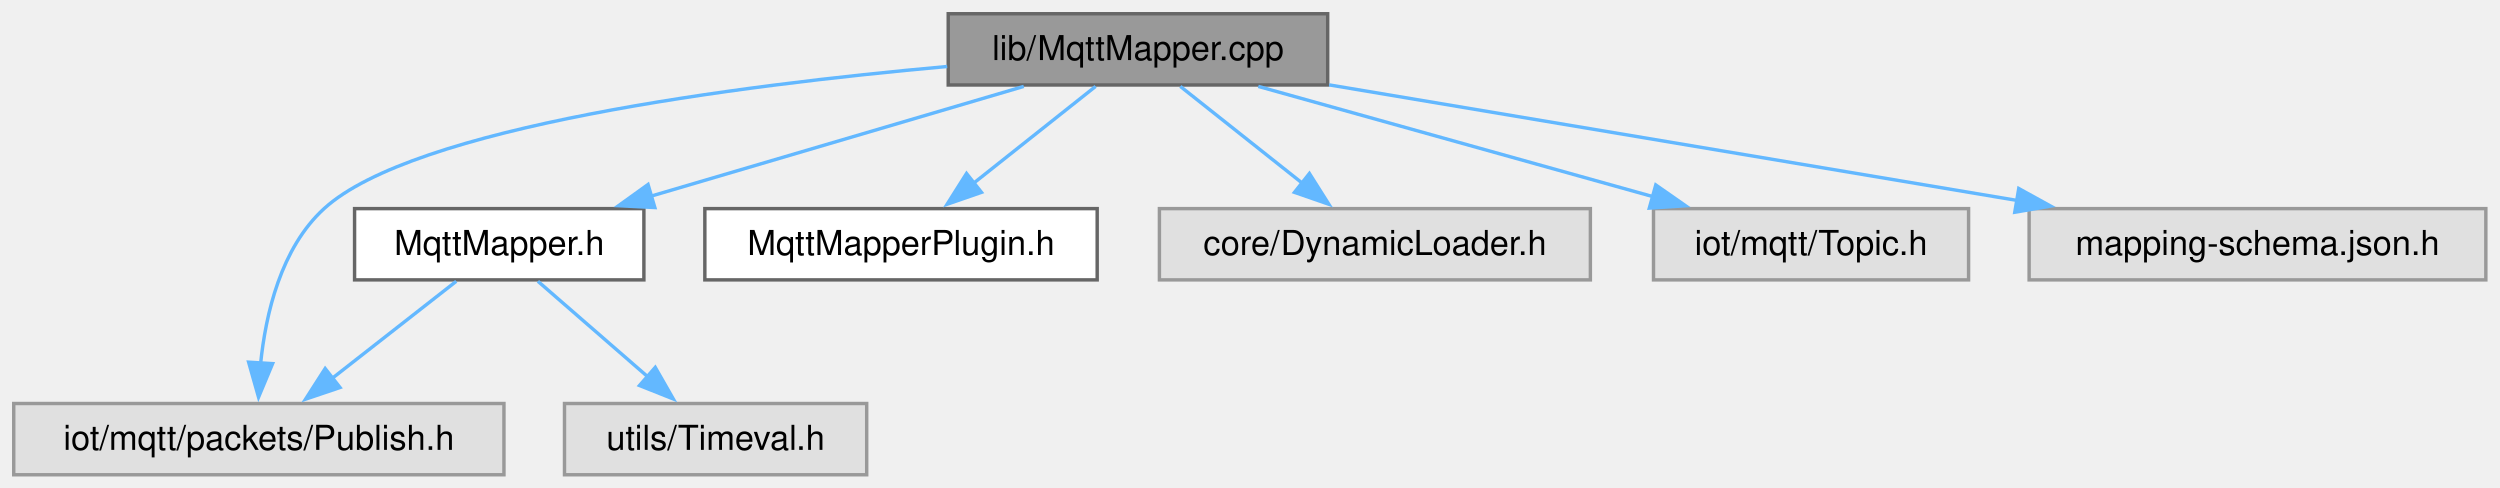
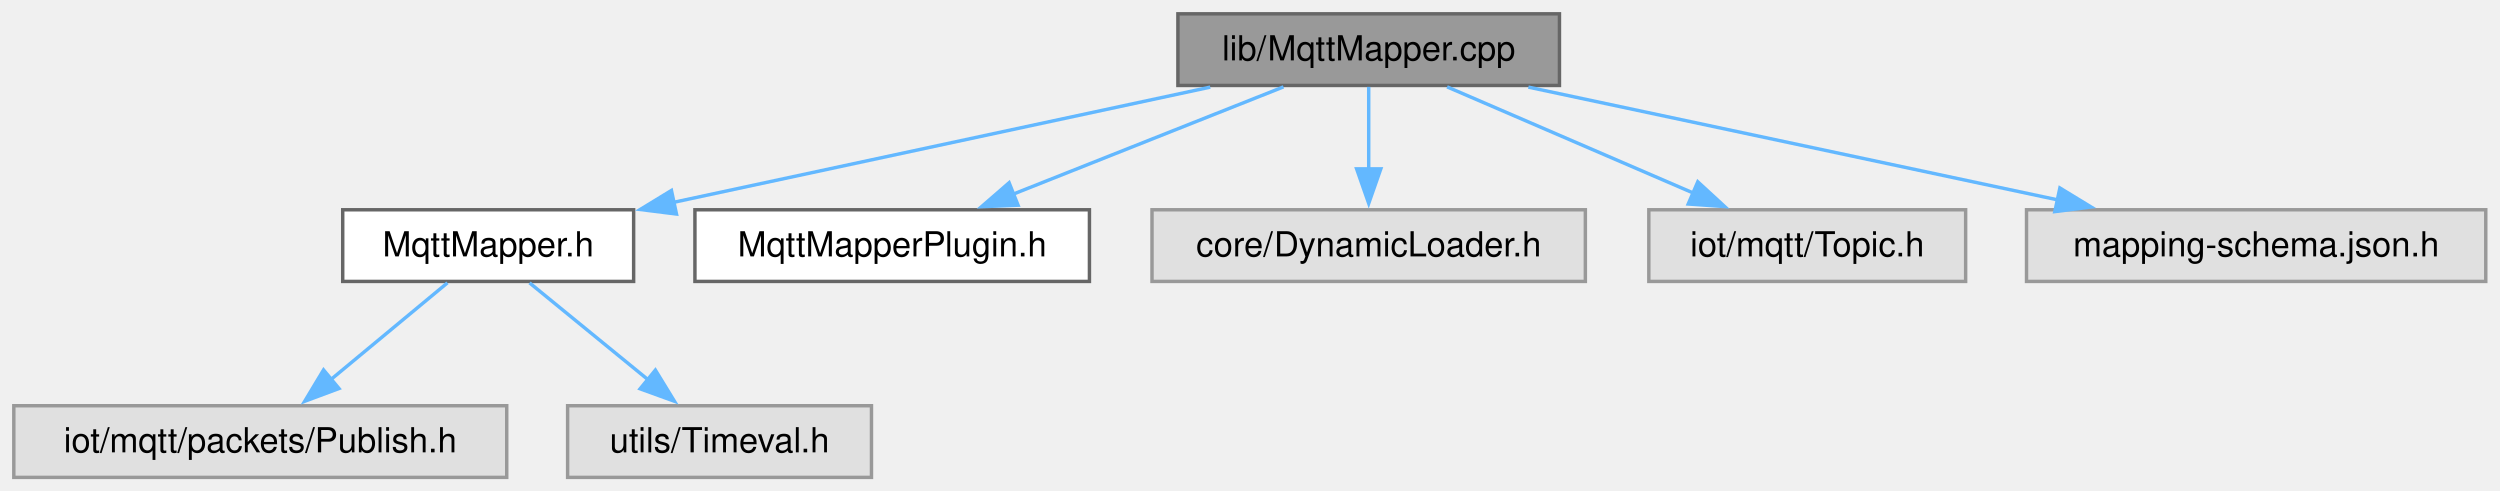
- <svg xmlns="http://www.w3.org/2000/svg" xmlns:xlink="http://www.w3.org/1999/xlink" width="728pt" height="142pt" viewBox="0.00 0.00 728.00 142.00">
+ <svg xmlns="http://www.w3.org/2000/svg" xmlns:xlink="http://www.w3.org/1999/xlink" width="724pt" height="142pt" viewBox="0.00 0.00 724.00 142.00">
  <g id="graph0" class="graph" transform="scale(1 1) rotate(0) translate(4 138.25)">
    <g id="Node000001" class="node">
      <g id="a_Node000001">
        <a xlink:title=" ">
-           <polygon fill="#999999" stroke="#666666" points="382.62,-134.25 272.12,-134.25 272.12,-113.5 382.62,-113.5 382.62,-134.25" />
-           <text xml:space="preserve" text-anchor="middle" x="327.38" y="-120.75" font-family="Helvetica,sans-Serif" font-size="10.00">lib/MqttMapper.cpp</text>
+           <polygon fill="#999999" stroke="#666666" points="447.62,-134.25 337.12,-134.25 337.12,-113.5 447.62,-113.5 447.62,-134.25" />
+           <text xml:space="preserve" text-anchor="middle" x="392.38" y="-120.75" font-family="Helvetica,sans-Serif" font-size="10.00">lib/MqttMapper.cpp</text>
        </a>
      </g>
    </g>
    <g id="Node000002" class="node">
      <g id="a_Node000002">
        <a xlink:href="MqttMapper_8h.html" target="_top" xlink:title=" ">
-           <polygon fill="white" stroke="#666666" points="183.5,-77.5 99.25,-77.5 99.25,-56.75 183.5,-56.75 183.5,-77.5" />
-           <text xml:space="preserve" text-anchor="middle" x="141.38" y="-64" font-family="Helvetica,sans-Serif" font-size="10.00">MqttMapper.h</text>
+           <polygon fill="white" stroke="#666666" points="179.5,-77.5 95.25,-77.5 95.25,-56.75 179.5,-56.75 179.5,-77.5" />
+           <text xml:space="preserve" text-anchor="middle" x="137.38" y="-64" font-family="Helvetica,sans-Serif" font-size="10.00">MqttMapper.h</text>
        </a>
      </g>
    </g>
    <g id="edge1_Node000001_Node000002" class="edge">
      <g id="a_edge1_Node000001_Node000002">
        <a xlink:title=" ">
-           <path fill="none" stroke="#63b8ff" d="M294.12,-113.09C263.8,-104.16 218.78,-90.91 185.46,-81.1" />
-           <polygon fill="#63b8ff" stroke="#63b8ff" points="186.69,-77.81 176.11,-78.35 184.71,-84.53 186.69,-77.81" />
+           <path fill="none" stroke="#63b8ff" d="M346.49,-113.02C302.78,-103.64 236.98,-89.51 190.9,-79.62" />
+           <polygon fill="#63b8ff" stroke="#63b8ff" points="191.91,-76.26 181.4,-77.58 190.45,-83.1 191.91,-76.26" />
+         </a>
+       </g>
+     </g>
+     <g id="Node000005" class="node">
+       <g id="a_Node000005">
+         <a xlink:href="MqttMapperPlugin_8h.html" target="_top" xlink:title=" ">
+           <polygon fill="white" stroke="#666666" points="311.5,-77.5 197.25,-77.5 197.25,-56.75 311.5,-56.75 311.5,-77.5" />
+           <text xml:space="preserve" text-anchor="middle" x="254.38" y="-64" font-family="Helvetica,sans-Serif" font-size="10.00">MqttMapperPlugin.h</text>
+         </a>
+       </g>
+     </g>
+     <g id="edge4_Node000001_Node000005" class="edge">
+       <g id="a_edge4_Node000001_Node000005">
+         <a xlink:title=" ">
+           <path fill="none" stroke="#63b8ff" d="M367.7,-113.09C345.92,-104.44 313.92,-91.75 289.47,-82.05" />
+           <polygon fill="#63b8ff" stroke="#63b8ff" points="290.83,-78.82 280.24,-78.39 288.24,-85.33 290.83,-78.82" />
+         </a>
+       </g>
+     </g>
+     <g id="Node000006" class="node">
+       <g id="a_Node000006">
+         <a xlink:title=" ">
+           <polygon fill="#e0e0e0" stroke="#999999" points="455.12,-77.5 329.62,-77.5 329.62,-56.75 455.12,-56.75 455.12,-77.5" />
+           <text xml:space="preserve" text-anchor="middle" x="392.38" y="-64" font-family="Helvetica,sans-Serif" font-size="10.00">core/DynamicLoader.h</text>
+         </a>
+       </g>
+     </g>
+     <g id="edge5_Node000001_Node000006" class="edge">
+       <g id="a_edge5_Node000001_Node000006">
+         <a xlink:title=" ">
+           <path fill="none" stroke="#63b8ff" d="M392.38,-113.09C392.38,-106.47 392.38,-97.47 392.38,-89.27" />
+           <polygon fill="#63b8ff" stroke="#63b8ff" points="395.88,-89.34 392.38,-79.34 388.88,-89.34 395.88,-89.34" />
+         </a>
+       </g>
+     </g>
+     <g id="Node000007" class="node">
+       <g id="a_Node000007">
+         <a xlink:title=" ">
+           <polygon fill="#e0e0e0" stroke="#999999" points="565.25,-77.5 473.5,-77.5 473.5,-56.75 565.25,-56.75 565.25,-77.5" />
+           <text xml:space="preserve" text-anchor="middle" x="519.38" y="-64" font-family="Helvetica,sans-Serif" font-size="10.00">iot/mqtt/Topic.h</text>
+         </a>
+       </g>
+     </g>
+     <g id="edge6_Node000001_Node000007" class="edge">
+       <g id="a_edge6_Node000001_Node000007">
+         <a xlink:title=" ">
+           <path fill="none" stroke="#63b8ff" d="M415.08,-113.09C434.95,-104.52 464.05,-91.98 486.47,-82.31" />
+           <polygon fill="#63b8ff" stroke="#63b8ff" points="487.68,-85.6 495.48,-78.43 484.91,-79.17 487.68,-85.6" />
+         </a>
+       </g>
+     </g>
+     <g id="Node000008" class="node">
+       <g id="a_Node000008">
+         <a xlink:title=" ">
+           <polygon fill="#e0e0e0" stroke="#999999" points="715.88,-77.5 582.88,-77.5 582.88,-56.75 715.88,-56.75 715.88,-77.5" />
+           <text xml:space="preserve" text-anchor="middle" x="649.38" y="-64" font-family="Helvetica,sans-Serif" font-size="10.00">mapping-schema.json.h</text>
+         </a>
+       </g>
+     </g>
+     <g id="edge7_Node000001_Node000008" class="edge">
+       <g id="a_edge7_Node000001_Node000008">
+         <a xlink:title=" ">
+           <path fill="none" stroke="#63b8ff" d="M438.62,-113.02C481.61,-103.87 545.79,-90.19 592.02,-80.34" />
+           <polygon fill="#63b8ff" stroke="#63b8ff" points="592.54,-83.81 601.59,-78.3 591.08,-76.97 592.54,-83.81" />
        </a>
      </g>
    </g>
    <g id="Node000003" class="node">
      <g id="a_Node000003">
        <a xlink:title=" ">
          <polygon fill="#e0e0e0" stroke="#999999" points="142.75,-20.75 0,-20.75 0,0 142.75,0 142.75,-20.75" />
          <text xml:space="preserve" text-anchor="middle" x="71.38" y="-7.25" font-family="Helvetica,sans-Serif" font-size="10.00">iot/mqtt/packets/Publish.h</text>
        </a>
      </g>
    </g>
-     <g id="edge7_Node000001_Node000003" class="edge">
-       <g id="a_edge7_Node000001_Node000003">
-         <a xlink:title=" ">
-           <path fill="none" stroke="#63b8ff" d="M271.83,-118.89C210.31,-113.36 116.36,-101.23 90.38,-77.5 77.83,-66.05 73.36,-46.92 71.87,-32.17" />
-           <polygon fill="#63b8ff" stroke="#63b8ff" points="75.38,-32.36 71.29,-22.59 68.4,-32.79 75.38,-32.36" />
-         </a>
-       </g>
-     </g>
-     <g id="Node000005" class="node">
-       <g id="a_Node000005">
-         <a xlink:href="MqttMapperPlugin_8h.html" target="_top" xlink:title=" ">
-           <polygon fill="white" stroke="#666666" points="315.5,-77.5 201.25,-77.5 201.25,-56.75 315.5,-56.75 315.5,-77.5" />
-           <text xml:space="preserve" text-anchor="middle" x="258.38" y="-64" font-family="Helvetica,sans-Serif" font-size="10.00">MqttMapperPlugin.h</text>
-         </a>
-       </g>
-     </g>
-     <g id="edge4_Node000001_Node000005" class="edge">
-       <g id="a_edge4_Node000001_Node000005">
-         <a xlink:title=" ">
-           <path fill="none" stroke="#63b8ff" d="M315.04,-113.09C305.13,-105.22 290.99,-94 279.31,-84.74" />
-           <polygon fill="#63b8ff" stroke="#63b8ff" points="281.8,-82.24 271.79,-78.77 277.45,-87.73 281.8,-82.24" />
-         </a>
-       </g>
-     </g>
-     <g id="Node000006" class="node">
-       <g id="a_Node000006">
-         <a xlink:title=" ">
-           <polygon fill="#e0e0e0" stroke="#999999" points="459.12,-77.5 333.62,-77.5 333.62,-56.75 459.12,-56.75 459.12,-77.5" />
-           <text xml:space="preserve" text-anchor="middle" x="396.38" y="-64" font-family="Helvetica,sans-Serif" font-size="10.00">core/DynamicLoader.h</text>
-         </a>
-       </g>
-     </g>
-     <g id="edge5_Node000001_Node000006" class="edge">
-       <g id="a_edge5_Node000001_Node000006">
-         <a xlink:title=" ">
-           <path fill="none" stroke="#63b8ff" d="M339.71,-113.09C349.62,-105.22 363.76,-94 375.44,-84.74" />
-           <polygon fill="#63b8ff" stroke="#63b8ff" points="377.3,-87.73 382.96,-78.77 372.95,-82.24 377.3,-87.73" />
-         </a>
-       </g>
-     </g>
-     <g id="Node000007" class="node">
-       <g id="a_Node000007">
-         <a xlink:title=" ">
-           <polygon fill="#e0e0e0" stroke="#999999" points="569.25,-77.5 477.5,-77.5 477.5,-56.75 569.25,-56.75 569.25,-77.5" />
-           <text xml:space="preserve" text-anchor="middle" x="523.38" y="-64" font-family="Helvetica,sans-Serif" font-size="10.00">iot/mqtt/Topic.h</text>
-         </a>
-       </g>
-     </g>
-     <g id="edge6_Node000001_Node000007" class="edge">
-       <g id="a_edge6_Node000001_Node000007">
-         <a xlink:title=" ">
-           <path fill="none" stroke="#63b8ff" d="M362.42,-113.09C394.51,-104.12 442.22,-90.79 477.37,-80.98" />
-           <polygon fill="#63b8ff" stroke="#63b8ff" points="478.16,-84.39 486.85,-78.33 476.28,-77.65 478.16,-84.39" />
-         </a>
-       </g>
-     </g>
-     <g id="Node000008" class="node">
-       <g id="a_Node000008">
-         <a xlink:title=" ">
-           <polygon fill="#e0e0e0" stroke="#999999" points="719.88,-77.5 586.88,-77.5 586.88,-56.75 719.88,-56.75 719.88,-77.5" />
-           <text xml:space="preserve" text-anchor="middle" x="653.38" y="-64" font-family="Helvetica,sans-Serif" font-size="10.00">mapping-schema.json.h</text>
-         </a>
-       </g>
-     </g>
-     <g id="edge8_Node000001_Node000008" class="edge">
-       <g id="a_edge8_Node000001_Node000008">
-         <a xlink:title=" ">
-           <path fill="none" stroke="#63b8ff" d="M383.05,-113.53C438.4,-104.23 523.48,-89.94 583.38,-79.88" />
-           <polygon fill="#63b8ff" stroke="#63b8ff" points="583.86,-83.35 593.14,-78.24 582.7,-76.45 583.86,-83.35" />
-         </a>
-       </g>
-     </g>
    <g id="edge2_Node000002_Node000003" class="edge">
      <g id="a_edge2_Node000002_Node000003">
        <a xlink:title=" ">
-           <path fill="none" stroke="#63b8ff" d="M128.86,-56.34C118.81,-48.47 104.46,-37.25 92.62,-27.99" />
-           <polygon fill="#63b8ff" stroke="#63b8ff" points="95.01,-25.41 84.97,-22.01 90.69,-30.93 95.01,-25.41" />
+           <path fill="none" stroke="#63b8ff" d="M125.58,-56.34C116.19,-48.55 102.84,-37.47 91.73,-28.26" />
+           <polygon fill="#63b8ff" stroke="#63b8ff" points="94.17,-25.74 84.24,-22.04 89.7,-31.12 94.17,-25.74" />
        </a>
      </g>
    </g>
    <g id="Node000004" class="node">
      <g id="a_Node000004">
        <a xlink:title=" ">
          <polygon fill="#e0e0e0" stroke="#999999" points="248.38,-20.75 160.38,-20.75 160.38,0 248.38,0 248.38,-20.75" />
          <text xml:space="preserve" text-anchor="middle" x="204.38" y="-7.25" font-family="Helvetica,sans-Serif" font-size="10.00">utils/Timeval.h</text>
        </a>
      </g>
    </g>
    <g id="edge3_Node000002_Node000004" class="edge">
      <g id="a_edge3_Node000002_Node000004">
        <a xlink:title=" ">
-           <path fill="none" stroke="#63b8ff" d="M152.64,-56.34C161.51,-48.63 174.09,-37.7 184.62,-28.54" />
-           <polygon fill="#63b8ff" stroke="#63b8ff" points="186.81,-31.27 192.07,-22.07 182.22,-25.99 186.81,-31.27" />
+           <path fill="none" stroke="#63b8ff" d="M149.35,-56.34C158.88,-48.55 172.44,-37.47 183.71,-28.26" />
+           <polygon fill="#63b8ff" stroke="#63b8ff" points="185.8,-31.07 191.33,-22.04 181.37,-25.65 185.8,-31.07" />
        </a>
      </g>
    </g>
  </g>
</svg>
